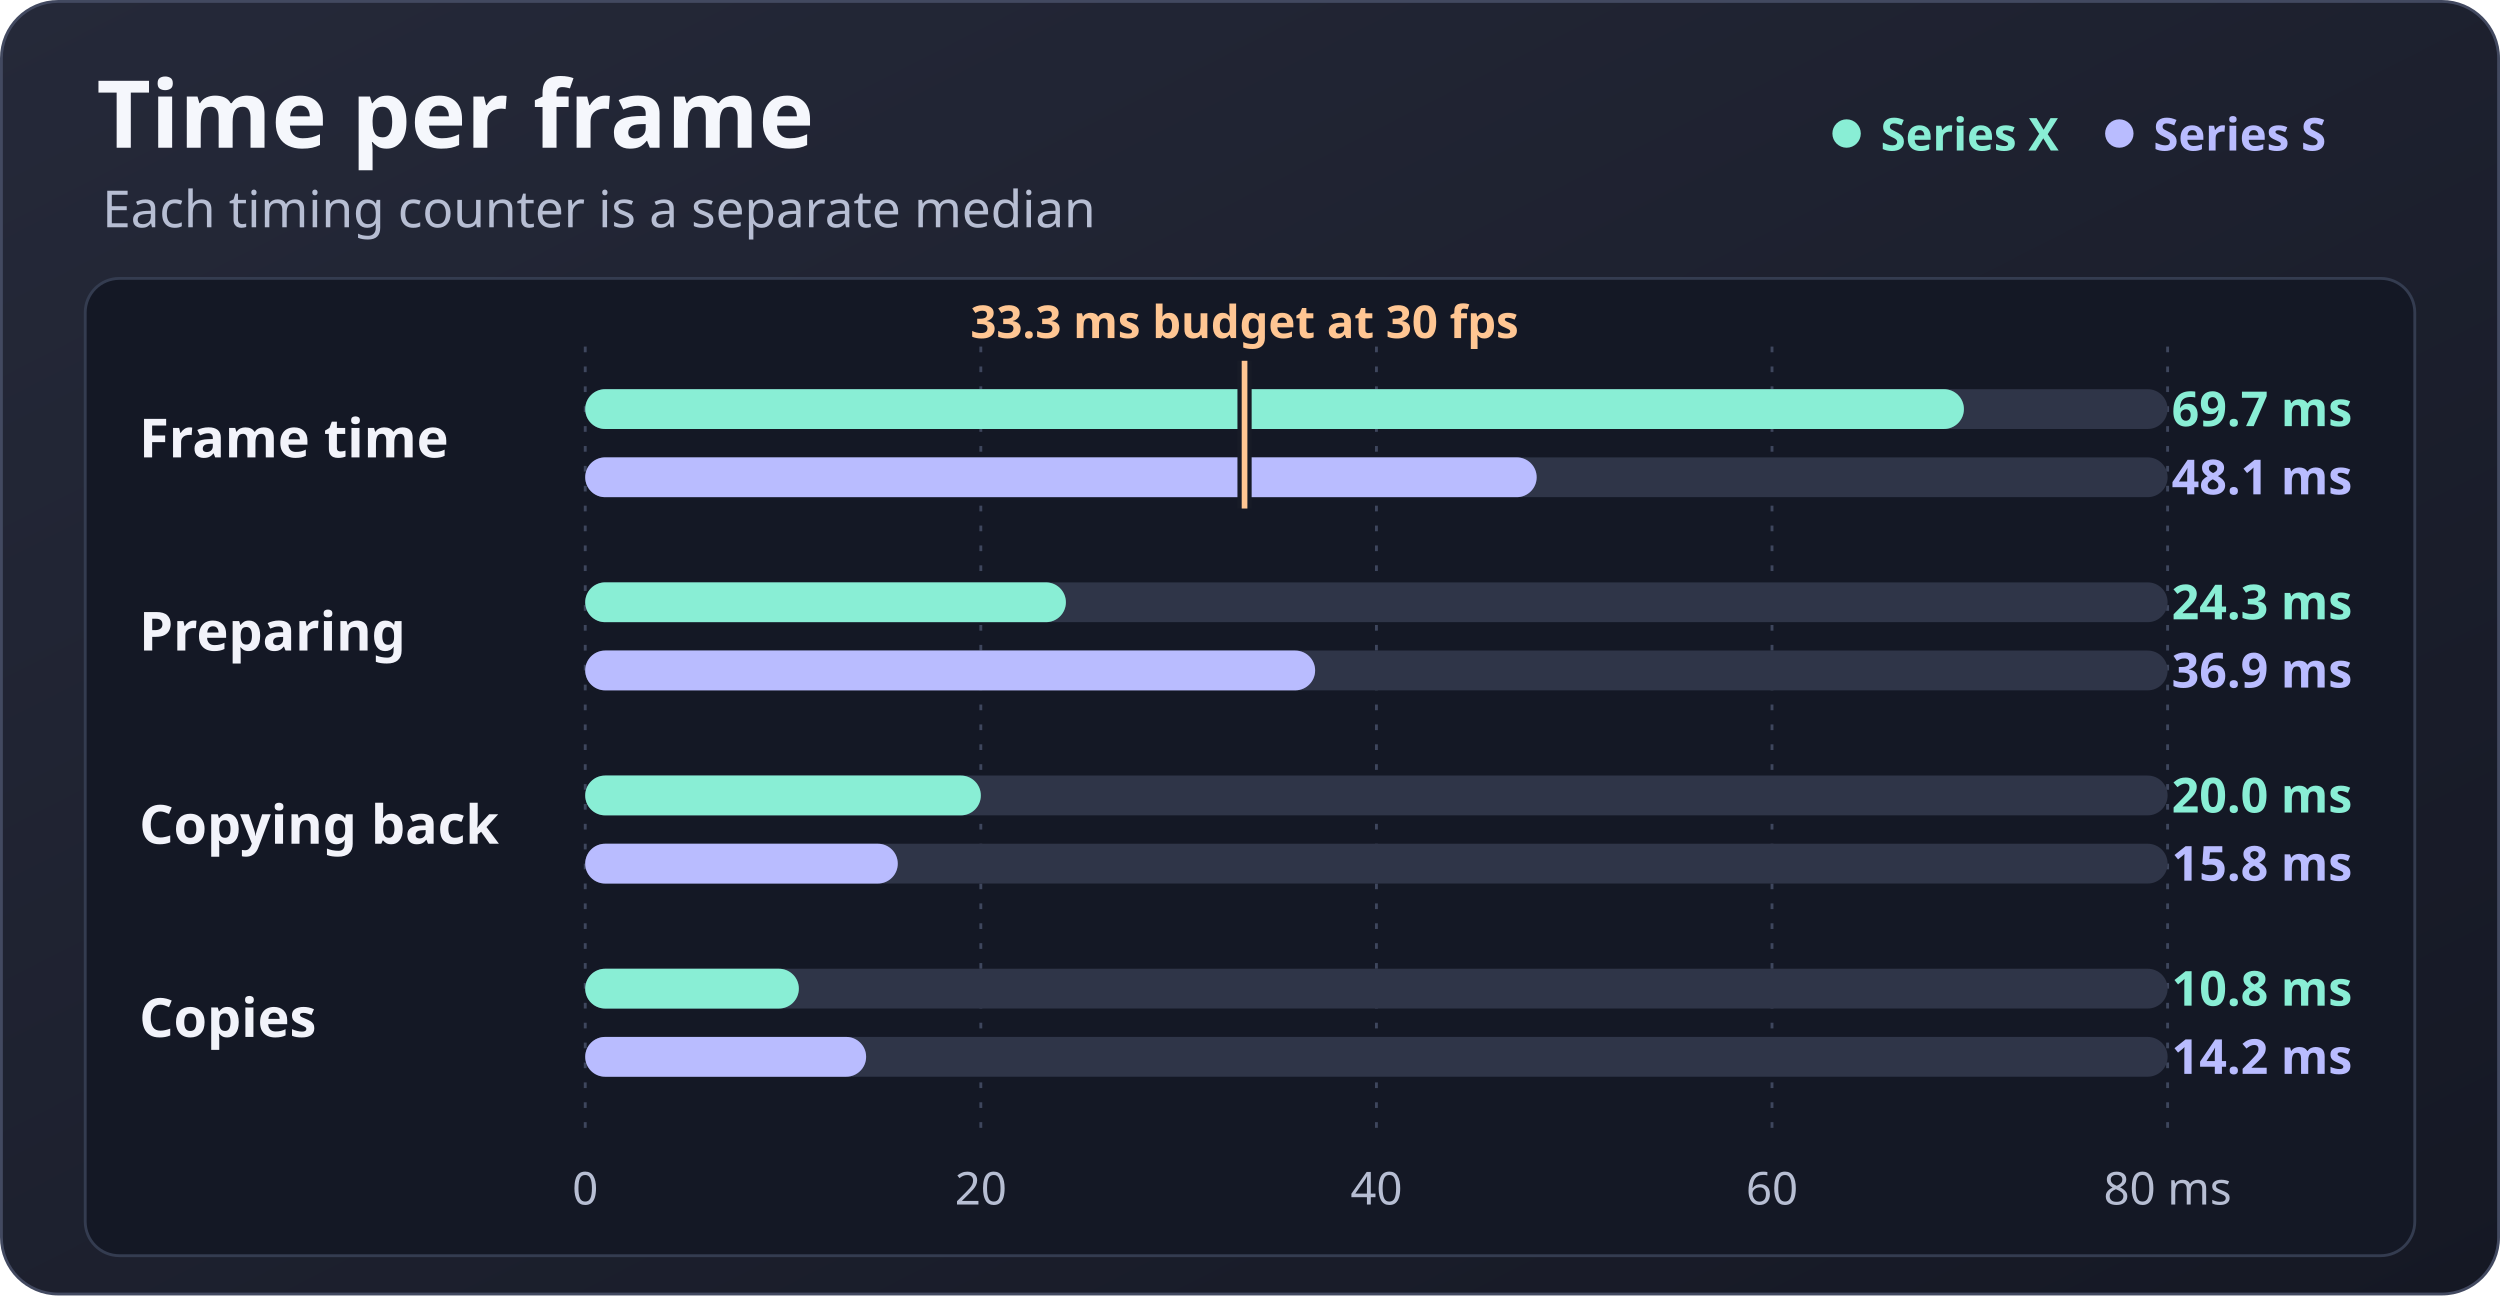
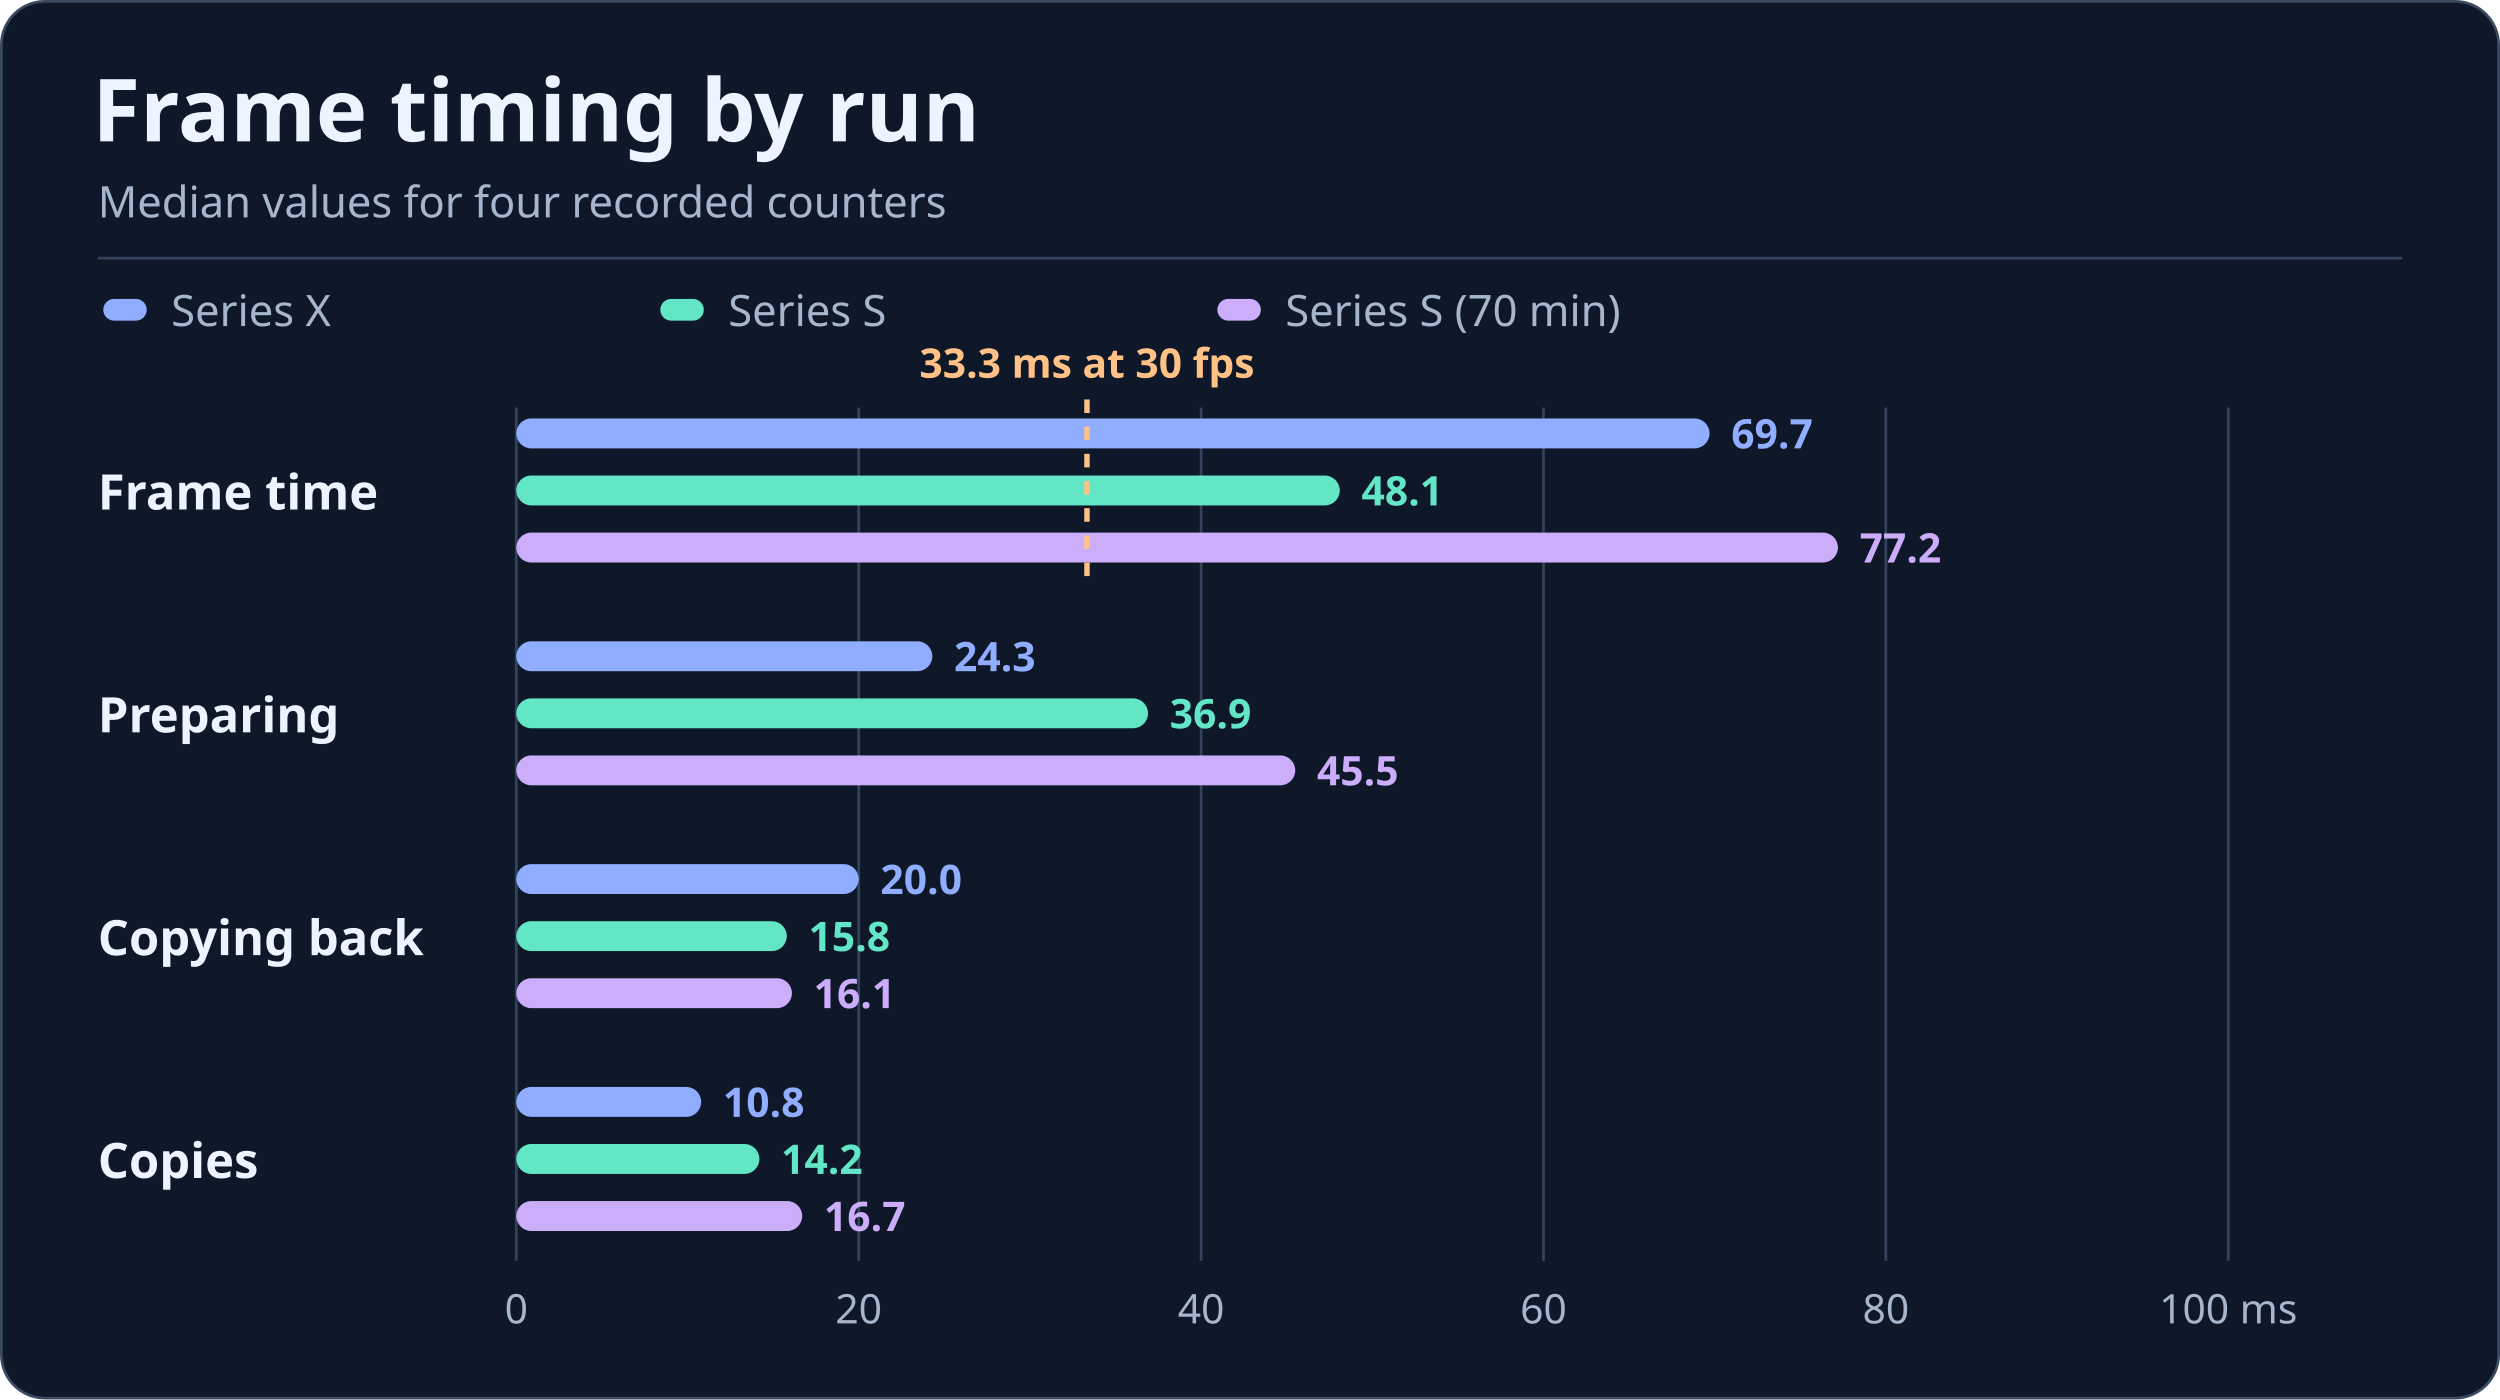
- <svg xmlns="http://www.w3.org/2000/svg" width="880" height="456" viewBox="0 0 880 456" role="img" aria-labelledby="title description">
-   <defs>
-     <linearGradient id="surface" x2="1" y2="1">
-       <stop stop-color="#252939" />
-       <stop offset="1" stop-color="#151824" />
-     </linearGradient>
-   </defs>
+ <svg xmlns="http://www.w3.org/2000/svg" width="920" height="515" viewBox="0 0 920 515" role="img" aria-labelledby="title description">
  <style>
    text { font-family: system-ui, 'Segoe UI', sans-serif; font-variant-numeric: tabular-nums; }
-     .subtitle { fill: #B7BED3; font-size: 18px; }
-     .tick { fill: #B7BED3; font-size: 16px; }
-     .annotation { paint-order: stroke; stroke: #141825; stroke-width: 4px; }
-     .axis-line { stroke: #3E465D; stroke-dasharray: 2 5; }
+     .muted { fill: #A6B7CD; font-size: 16px; }
+     .tick { fill: #A6B7CD; font-size: 15px; }
+     .grid { stroke: #32435B; stroke-width: 1; }
+     .guide { stroke: #FFC186; stroke-width: 2; stroke-dasharray: 5 5; }
  </style>
-   <rect x=".5" y=".5" width="879" height="455" rx="20" fill="url(#surface)" stroke="#424960" />
-   <text x="34" y="52" fill="#F5F7FC" font-size="33" font-weight="730">Time per frame</text>
-   <text x="36" y="80" class="subtitle">Each timing counter is a separate median</text>
-   <circle cx="650" cy="47" r="5" fill="#89EED5" />
-   <text x="662" y="53" fill="#89EED5" font-size="16" font-weight="640">Series X</text>
-   <circle cx="746" cy="47" r="5" fill="#B9BCFF" />
-   <text x="758" y="53" fill="#B9BCFF" font-size="16" font-weight="640">Series S</text>
-   <rect x="30" y="98" width="820" height="344" rx="12" fill="#141825" stroke="#343C50" />
-   <path d="M206 122V402" class="axis-line" />
-   <text x="206" y="424" class="tick" text-anchor="middle">0</text>
-   <path d="M345.25 122V402" class="axis-line" />
-   <text x="345.25" y="424" class="tick" text-anchor="middle">20</text>
-   <path d="M484.5 122V402" class="axis-line" />
-   <text x="484.5" y="424" class="tick" text-anchor="middle">40</text>
-   <path d="M623.75 122V402" class="axis-line" />
-   <text x="623.75" y="424" class="tick" text-anchor="middle">60</text>
-   <path d="M763 122V402" class="axis-line" />
-   <text x="763" y="424" class="tick" text-anchor="middle">80 ms</text>
-   <text x="49" y="161" fill="#F2F3FA" font-size="19" font-weight="650">Frame time</text>
-   <rect x="206" y="137" width="557" height="14" rx="7" fill="#2F3548" />
-   <rect x="206" y="137" width="485.29" height="14" rx="7" fill="#89EED5" opacity=".25" />
-   <text x="828" y="150" fill="#89EED5" font-size="17" font-weight="680" text-anchor="end">69.7 ms</text>
-   <rect x="206" y="161" width="557" height="14" rx="7" fill="#2F3548" />
-   <rect x="206" y="161" width="334.9" height="14" rx="7" fill="#B9BCFF" opacity=".25" />
-   <text x="828" y="174" fill="#B9BCFF" font-size="17" font-weight="680" text-anchor="end">48.1 ms</text>
-   <text x="49" y="229" fill="#F2F3FA" font-size="19" font-weight="650">Preparing</text>
-   <rect x="206" y="205" width="557" height="14" rx="7" fill="#2F3548" />
-   <rect x="206" y="205" width="169.19" height="14" rx="7" fill="#89EED5" opacity=".25" />
-   <text x="828" y="218" fill="#89EED5" font-size="17" font-weight="680" text-anchor="end">24.3 ms</text>
-   <rect x="206" y="229" width="557" height="14" rx="7" fill="#2F3548" />
-   <rect x="206" y="229" width="256.92" height="14" rx="7" fill="#B9BCFF" opacity=".25" />
-   <text x="828" y="242" fill="#B9BCFF" font-size="17" font-weight="680" text-anchor="end">36.9 ms</text>
-   <text x="49" y="297" fill="#F2F3FA" font-size="19" font-weight="650">Copying back</text>
-   <rect x="206" y="273" width="557" height="14" rx="7" fill="#2F3548" />
-   <rect x="206" y="273" width="139.25" height="14" rx="7" fill="#89EED5" opacity=".25" />
-   <text x="828" y="286" fill="#89EED5" font-size="17" font-weight="680" text-anchor="end">20.0 ms</text>
-   <rect x="206" y="297" width="557" height="14" rx="7" fill="#2F3548" />
-   <rect x="206" y="297" width="110.01" height="14" rx="7" fill="#B9BCFF" opacity=".25" />
-   <text x="828" y="310" fill="#B9BCFF" font-size="17" font-weight="680" text-anchor="end">15.8 ms</text>
-   <text x="49" y="365" fill="#F2F3FA" font-size="19" font-weight="650">Copies</text>
-   <rect x="206" y="341" width="557" height="14" rx="7" fill="#2F3548" />
-   <rect x="206" y="341" width="75.19" height="14" rx="7" fill="#89EED5" opacity=".25" />
-   <text x="828" y="354" fill="#89EED5" font-size="17" font-weight="680" text-anchor="end">10.8 ms</text>
-   <rect x="206" y="365" width="557" height="14" rx="7" fill="#2F3548" />
-   <rect x="206" y="365" width="98.87" height="14" rx="7" fill="#B9BCFF" opacity=".25" />
-   <text x="828" y="378" fill="#B9BCFF" font-size="17" font-weight="680" text-anchor="end">14.2 ms</text>
-   <g>
-     <animate attributeName="opacity" values="1;1;0;0;1" keyTimes="0;.86;.95;.985;1" dur="8s" repeatCount="indefinite" />
-     <rect x="206" y="137" width="485.29" height="14" rx="7" fill="#89EED5">
-       <animate attributeName="width" values="0;0;485.29;485.29;0;0" keyTimes="0;0.04;0.25;.95;.985;1" calcMode="spline" keySplines="0 0 1 1;.32 .12 .26 1;0 0 1 1;0 0 1 1;0 0 1 1" dur="8s" repeatCount="indefinite" />
-     </rect>
-     <rect x="206" y="161" width="334.9" height="14" rx="7" fill="#B9BCFF">
-       <animate attributeName="width" values="0;0;334.9;334.9;0;0" keyTimes="0;0.08;0.29;.95;.985;1" calcMode="spline" keySplines="0 0 1 1;.32 .12 .26 1;0 0 1 1;0 0 1 1;0 0 1 1" dur="8s" repeatCount="indefinite" />
-     </rect>
-     <rect x="206" y="205" width="169.19" height="14" rx="7" fill="#89EED5">
-       <animate attributeName="width" values="0;0;169.19;169.19;0;0" keyTimes="0;0.11;0.32;.95;.985;1" calcMode="spline" keySplines="0 0 1 1;.32 .12 .26 1;0 0 1 1;0 0 1 1;0 0 1 1" dur="8s" repeatCount="indefinite" />
-     </rect>
-     <rect x="206" y="229" width="256.92" height="14" rx="7" fill="#B9BCFF">
-       <animate attributeName="width" values="0;0;256.92;256.92;0;0" keyTimes="0;0.15;0.36;.95;.985;1" calcMode="spline" keySplines="0 0 1 1;.32 .12 .26 1;0 0 1 1;0 0 1 1;0 0 1 1" dur="8s" repeatCount="indefinite" />
-     </rect>
-     <rect x="206" y="273" width="139.25" height="14" rx="7" fill="#89EED5">
-       <animate attributeName="width" values="0;0;139.25;139.25;0;0" keyTimes="0;0.17;0.38;.95;.985;1" calcMode="spline" keySplines="0 0 1 1;.32 .12 .26 1;0 0 1 1;0 0 1 1;0 0 1 1" dur="8s" repeatCount="indefinite" />
-     </rect>
-     <rect x="206" y="297" width="110.01" height="14" rx="7" fill="#B9BCFF">
-       <animate attributeName="width" values="0;0;110.01;110.01;0;0" keyTimes="0;0.22;0.43;.95;.985;1" calcMode="spline" keySplines="0 0 1 1;.32 .12 .26 1;0 0 1 1;0 0 1 1;0 0 1 1" dur="8s" repeatCount="indefinite" />
-     </rect>
-     <rect x="206" y="341" width="75.19" height="14" rx="7" fill="#89EED5">
-       <animate attributeName="width" values="0;0;75.19;75.19;0;0" keyTimes="0;0.24;0.45;.95;.985;1" calcMode="spline" keySplines="0 0 1 1;.32 .12 .26 1;0 0 1 1;0 0 1 1;0 0 1 1" dur="8s" repeatCount="indefinite" />
-     </rect>
-     <rect x="206" y="365" width="98.87" height="14" rx="7" fill="#B9BCFF">
-       <animate attributeName="width" values="0;0;98.87;98.87;0;0" keyTimes="0;0.28;0.49;.95;.985;1" calcMode="spline" keySplines="0 0 1 1;.32 .12 .26 1;0 0 1 1;0 0 1 1;0 0 1 1" dur="8s" repeatCount="indefinite" />
-     </rect>
-   </g>
-   <path d="M438.08 127v52" stroke="#171B27" stroke-width="5" />
-   <path d="M438.08 127v52" stroke="#FFC693" stroke-width="2" />
-   <text x="438.08" y="119" fill="#FFC693" font-size="16" font-weight="660" text-anchor="middle">33.3 ms budget at 30 fps</text>
+   <rect x=".5" y=".5" width="919" height="514" rx="16" fill="#0E1829" stroke="#3A4B60" />
+   <text x="34" y="52" fill="#EDF4FF" font-size="32" font-weight="730">Frame timing by run</text>
+   <text x="36" y="80" class="muted">Median values for four recorded counters</text>
+   <path d="M36 95H884" class="grid" />
+   <rect x="38" y="110" width="16" height="8" rx="4" fill="#91ADFF" />
+   <text x="63" y="120" class="muted">Series X</text>
+   <rect x="243" y="110" width="16" height="8" rx="4" fill="#63E6C5" />
+   <text x="268" y="120" class="muted">Series S</text>
+   <rect x="448" y="110" width="16" height="8" rx="4" fill="#CCADF9" />
+   <text x="473" y="120" class="muted">Series S (70 min)</text>
+   <path d="M190 150V464" class="grid" />
+   <text x="190" y="487" class="tick" text-anchor="middle">0</text>
+   <path d="M316 150V464" class="grid" />
+   <text x="316" y="487" class="tick" text-anchor="middle">20</text>
+   <path d="M442 150V464" class="grid" />
+   <text x="442" y="487" class="tick" text-anchor="middle">40</text>
+   <path d="M568 150V464" class="grid" />
+   <text x="568" y="487" class="tick" text-anchor="middle">60</text>
+   <path d="M694 150V464" class="grid" />
+   <text x="694" y="487" class="tick" text-anchor="middle">80</text>
+   <path d="M820 150V464" class="grid" />
+   <text x="820" y="487" class="tick" text-anchor="middle">100 ms</text>
+   <text x="36" y="187.5" fill="#EDF4FF" font-size="18" font-weight="650">Frame time</text>
+   <rect x="190" y="154" width="439.11" height="11" rx="5.5" fill="#91ADFF" />
+   <text x="637.11" y="165" fill="#91ADFF" font-size="15" font-weight="650">69.7</text>
+   <rect x="190" y="175" width="303.03" height="11" rx="5.5" fill="#63E6C5" />
+   <text x="501.03" y="186" fill="#63E6C5" font-size="15" font-weight="650">48.1</text>
+   <rect x="190" y="196" width="486.36" height="11" rx="5.5" fill="#CCADF9" />
+   <text x="684.36" y="207" fill="#CCADF9" font-size="15" font-weight="650">77.2</text>
+   <text x="36" y="269.5" fill="#EDF4FF" font-size="18" font-weight="650">Preparing</text>
+   <rect x="190" y="236" width="153.09" height="11" rx="5.5" fill="#91ADFF" />
+   <text x="351.09" y="247" fill="#91ADFF" font-size="15" font-weight="650">24.3</text>
+   <rect x="190" y="257" width="232.47" height="11" rx="5.5" fill="#63E6C5" />
+   <text x="430.47" y="268" fill="#63E6C5" font-size="15" font-weight="650">36.9</text>
+   <rect x="190" y="278" width="286.65" height="11" rx="5.5" fill="#CCADF9" />
+   <text x="484.65" y="289" fill="#CCADF9" font-size="15" font-weight="650">45.5</text>
+   <text x="36" y="351.5" fill="#EDF4FF" font-size="18" font-weight="650">Copying back</text>
+   <rect x="190" y="318" width="126" height="11" rx="5.5" fill="#91ADFF" />
+   <text x="324" y="329" fill="#91ADFF" font-size="15" font-weight="650">20.0</text>
+   <rect x="190" y="339" width="99.54" height="11" rx="5.5" fill="#63E6C5" />
+   <text x="297.54" y="350" fill="#63E6C5" font-size="15" font-weight="650">15.8</text>
+   <rect x="190" y="360" width="101.43" height="11" rx="5.5" fill="#CCADF9" />
+   <text x="299.43" y="371" fill="#CCADF9" font-size="15" font-weight="650">16.1</text>
+   <text x="36" y="433.5" fill="#EDF4FF" font-size="18" font-weight="650">Copies</text>
+   <rect x="190" y="400" width="68.04" height="11" rx="5.5" fill="#91ADFF" />
+   <text x="266.04" y="411" fill="#91ADFF" font-size="15" font-weight="650">10.8</text>
+   <rect x="190" y="421" width="89.46" height="11" rx="5.5" fill="#63E6C5" />
+   <text x="287.46" y="432" fill="#63E6C5" font-size="15" font-weight="650">14.2</text>
+   <rect x="190" y="442" width="105.21" height="11" rx="5.5" fill="#CCADF9" />
+   <text x="303.21" y="453" fill="#CCADF9" font-size="15" font-weight="650">16.7</text>
+   <path d="M400 147V213" class="guide" />
+   <text x="400" y="139" fill="#FFC186" font-size="15" font-weight="650" text-anchor="middle">33.3 ms at 30 fps</text>
</svg>
